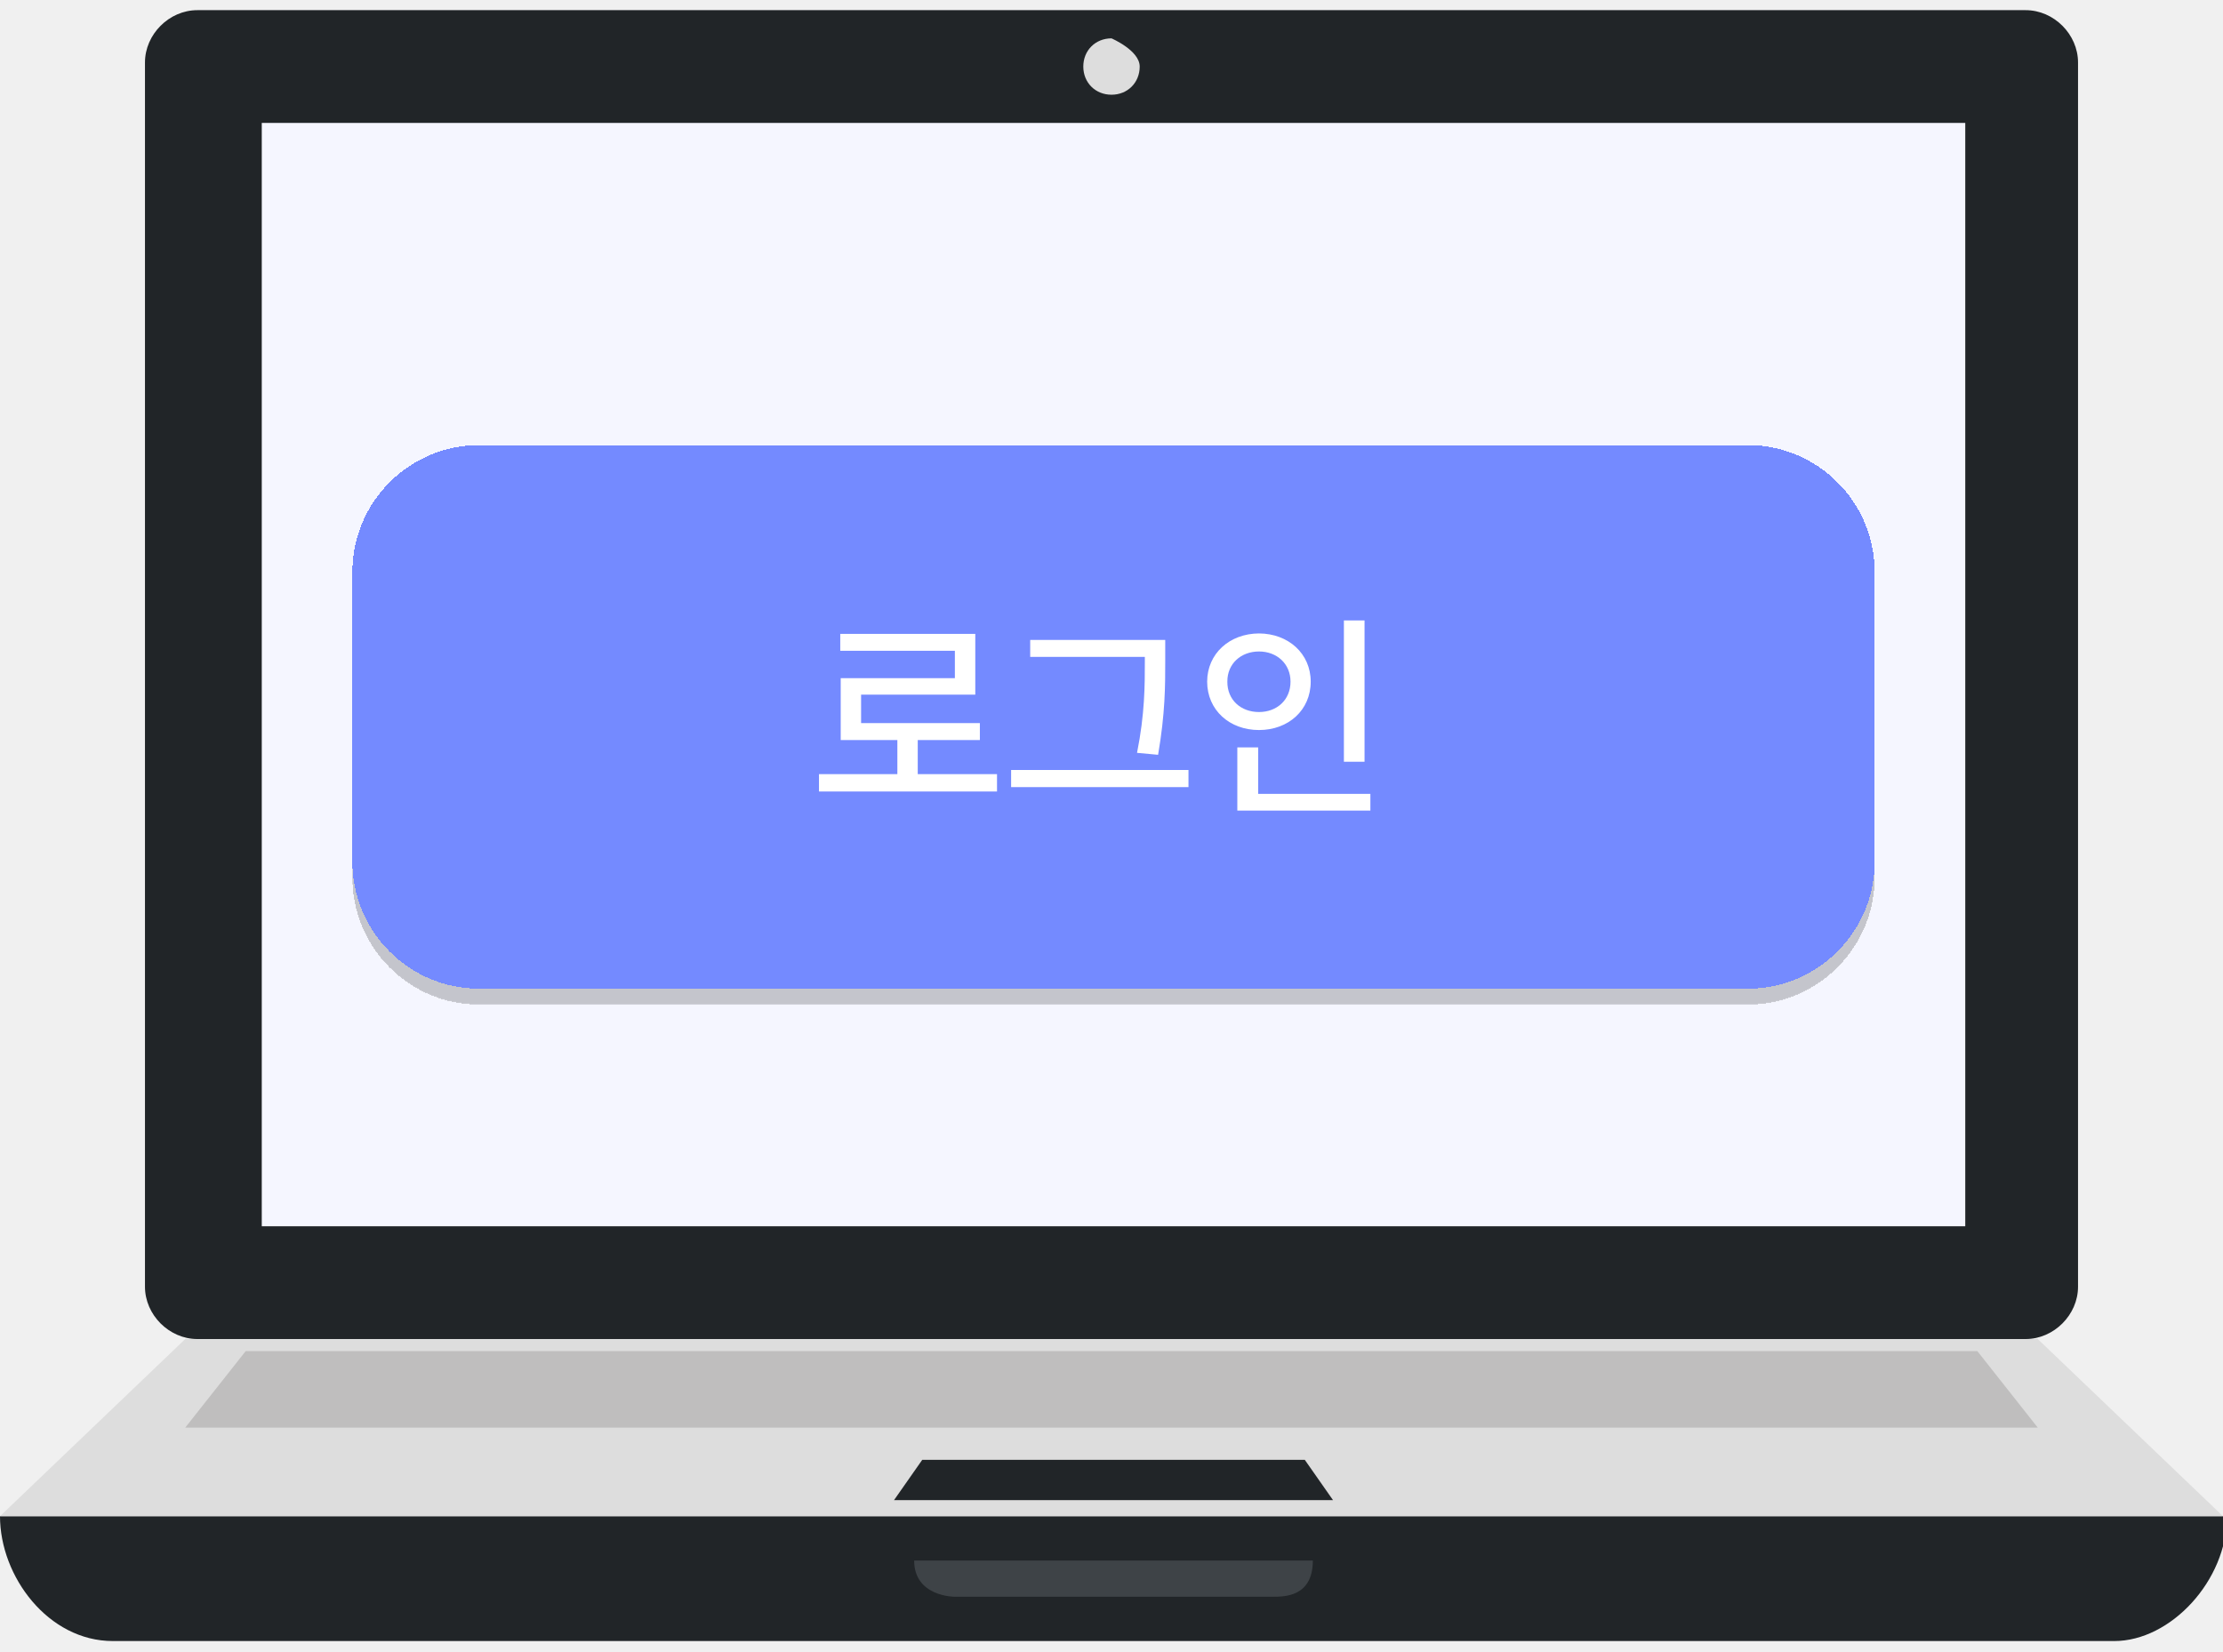
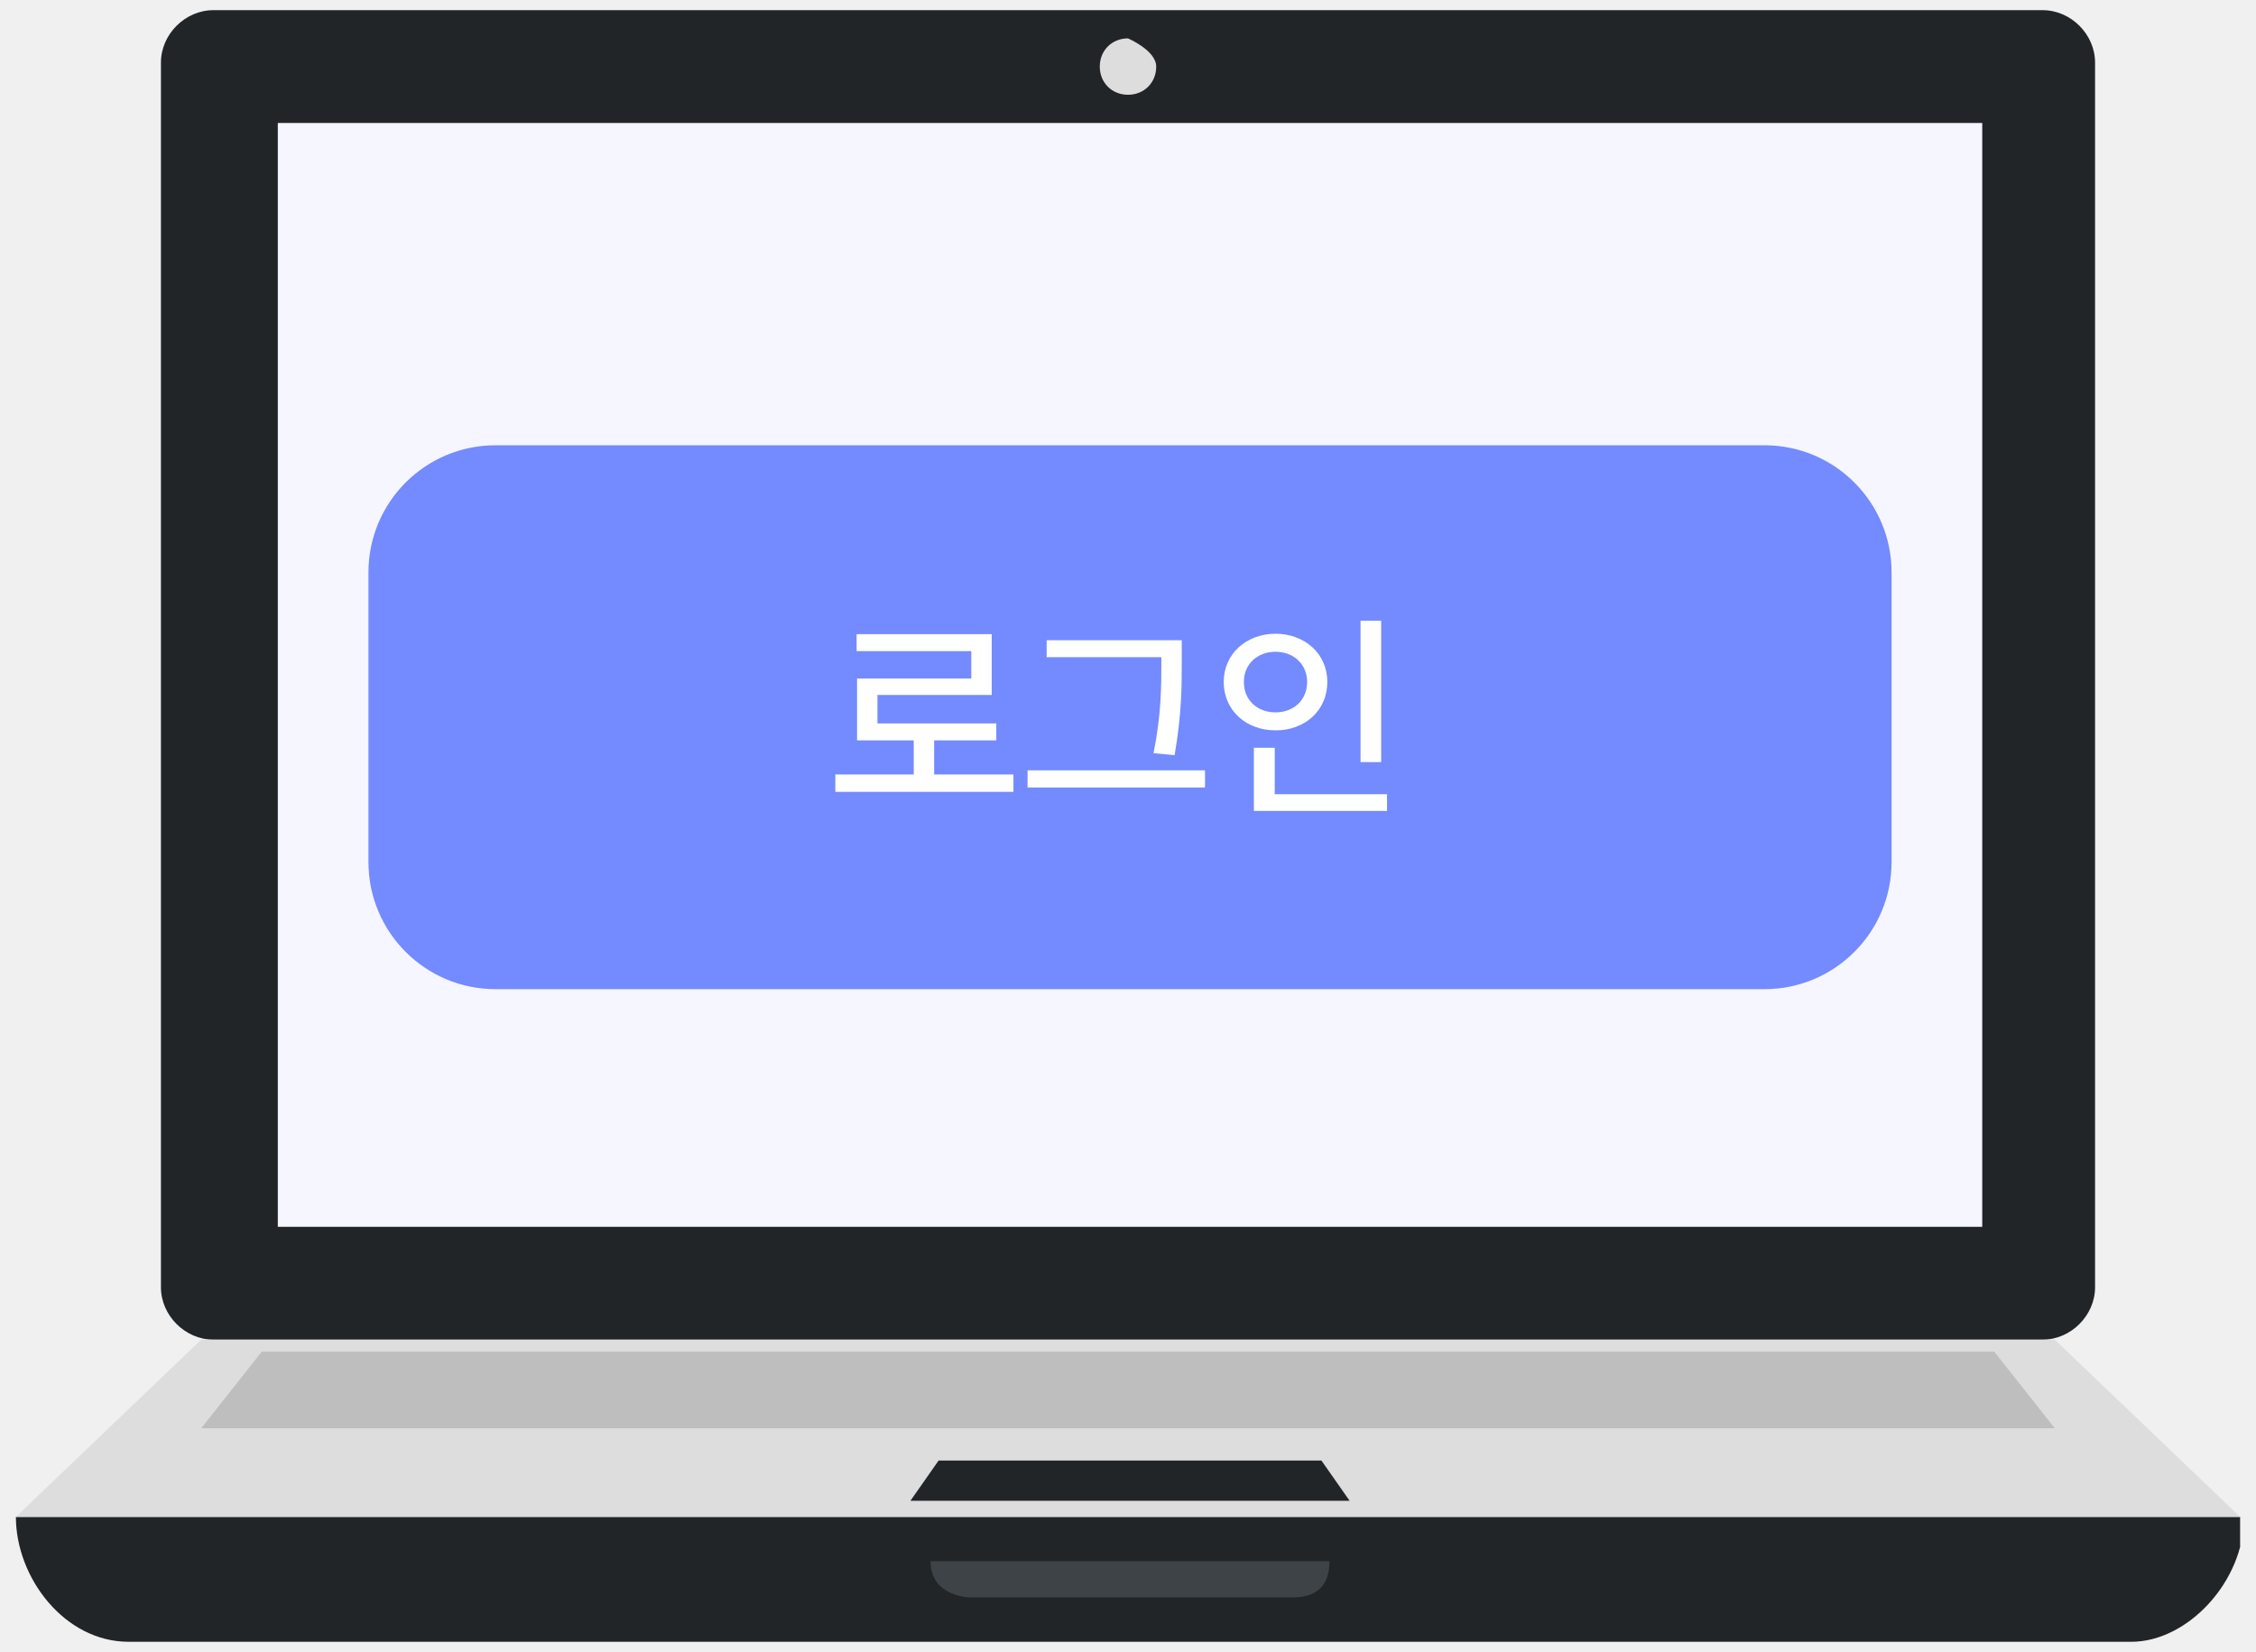
- <svg xmlns="http://www.w3.org/2000/svg" width="70" height="52" viewBox="0 0 70 52" fill="none">
+ <svg xmlns="http://www.w3.org/2000/svg" width="71" height="52" viewBox="0 0 71 52" fill="none">
  <g clip-path="url(#clip0_1032_1813)">
-     <path d="M6.214 0.32H63.786C64.674 0.32 65.435 1.081 65.435 1.969V40.52C65.435 41.407 64.674 42.168 63.786 42.168H6.214C5.326 42.168 4.565 41.407 4.565 40.52V1.969C4.565 1.081 5.326 0.32 6.214 0.32Z" fill="#212528" />
-     <path d="M0 47.748C0 49.65 1.522 51.679 3.551 51.679H66.576C68.352 51.679 70.127 49.777 70.127 47.748H0Z" fill="#212528" />
-     <path d="M64.167 42.168H5.833L0 47.748H70L64.167 42.168Z" fill="#DDDDDD" />
-     <path d="M62.265 42.549H7.736L5.833 44.958H64.167L62.265 42.549Z" fill="#BFBEBE" />
-     <path d="M41.087 45.973H29.04L28.152 47.241H41.975L41.087 45.973Z" fill="#212528" />
-     <path d="M61.884 3.871H8.243V38.617H61.884V3.871Z" fill="#F5F6FF" />
-     <path d="M35 1.208C35 1.208 35.888 1.588 35.888 2.096C35.888 2.603 35.507 2.983 35 2.983C34.493 2.983 34.112 2.603 34.112 2.096C34.112 1.588 34.493 1.208 35 1.208Z" fill="#DDDDDD" />
-     <path d="M40.072 50.284H30.054C30.054 50.284 28.786 50.284 28.786 49.143H41.34C41.34 50.284 40.453 50.284 40.072 50.284Z" fill="#3E4347" />
-     <g filter="url(#filter0_d_1032_1813)">
-       <rect x="11.096" y="14.016" width="47.935" height="17.12" rx="4" fill="#748AFF" shape-rendering="crispEdges" />
-       <path d="M31.395 24.378H28.899V23.305H30.855V22.771H27.115V21.876H30.711V19.962H26.459V20.495H30.068V21.356H26.473V23.305H28.257V24.378H25.789V24.925H31.395V24.378ZM36.692 20.153H32.44V20.686H36.05V20.81C36.05 21.582 36.05 22.481 35.804 23.708L36.467 23.77C36.692 22.46 36.692 21.602 36.692 20.81V20.153ZM31.839 24.788H37.424V24.248H31.839V24.788ZM42.968 19.538H42.318V23.988H42.968V19.538ZM38.012 21.466C38.015 22.365 38.719 22.99 39.645 22.99C40.568 22.99 41.273 22.365 41.273 21.466C41.273 20.581 40.568 19.952 39.645 19.948C38.719 19.952 38.015 20.581 38.012 21.466ZM38.648 21.466C38.644 20.902 39.075 20.516 39.645 20.516C40.206 20.516 40.637 20.902 40.637 21.466C40.637 22.044 40.206 22.423 39.645 22.423C39.075 22.423 38.644 22.044 38.648 21.466ZM38.962 25.526H43.152V25H39.618V23.537H38.962V25.526Z" fill="white" />
-     </g>
+     <path d="M6.714 0.32H64.286C65.174 0.32 65.935 1.081 65.935 1.969V40.52C65.935 41.407 65.174 42.168 64.286 42.168H6.714C5.826 42.168 5.065 41.407 5.065 40.52V1.969C5.065 1.081 5.826 0.32 6.714 0.32Z" fill="#212528" />
+     <path d="M0.5 47.748C0.5 49.65 2.022 51.679 4.051 51.679H67.076C68.852 51.679 70.627 49.777 70.627 47.748H0.5Z" fill="#212528" />
+     <path d="M64.667 42.168H6.333L0.5 47.748H70.5L64.667 42.168Z" fill="#DDDDDD" />
+     <path d="M62.765 42.549H8.236L6.333 44.958H64.667L62.765 42.549Z" fill="#BFBEBE" />
+     <path d="M41.587 45.973H29.54L28.652 47.241H42.475L41.587 45.973Z" fill="#212528" />
+     <path d="M62.384 3.871H8.743V38.617H62.384V3.871Z" fill="#F5F6FF" />
+     <path d="M35.5 1.208C35.5 1.208 36.388 1.588 36.388 2.096C36.388 2.603 36.007 2.983 35.5 2.983C34.993 2.983 34.612 2.603 34.612 2.096C34.612 1.588 34.993 1.208 35.5 1.208Z" fill="#DDDDDD" />
+     <path d="M40.572 50.284H30.554C30.554 50.284 29.286 50.284 29.286 49.143H41.84C41.84 50.284 40.953 50.284 40.572 50.284Z" fill="#3E4347" />
+     <rect x="11.596" y="14.016" width="47.935" height="17.12" rx="4" fill="#748AFF" />
+     <path d="M31.895 24.378H29.399V23.305H31.355V22.771H27.615V21.876H31.211V19.962H26.959V20.495H30.568V21.356H26.973V23.305H28.757V24.378H26.289V24.925H31.895V24.378ZM37.192 20.153H32.94V20.686H36.55V20.81C36.55 21.582 36.55 22.481 36.304 23.708L36.967 23.77C37.192 22.46 37.192 21.602 37.192 20.81V20.153ZM32.339 24.788H37.924V24.248H32.339V24.788ZM43.468 19.538H42.818V23.988H43.468V19.538ZM38.512 21.466C38.515 22.365 39.219 22.99 40.145 22.99C41.068 22.99 41.773 22.365 41.773 21.466C41.773 20.581 41.068 19.952 40.145 19.948C39.219 19.952 38.515 20.581 38.512 21.466ZM39.148 21.466C39.144 20.902 39.575 20.516 40.145 20.516C40.706 20.516 41.137 20.902 41.137 21.466C41.137 22.044 40.706 22.423 40.145 22.423C39.575 22.423 39.144 22.044 39.148 21.466ZM39.462 25.526H43.652V25H40.118V23.537H39.462V25.526Z" fill="white" />
  </g>
  <defs>
-     <filter id="filter0_d_1032_1813" x="11.096" y="14.016" width="47.935" height="17.619" filterUnits="userSpaceOnUse" color-interpolation-filters="sRGB">
-       <feFlood flood-opacity="0" result="BackgroundImageFix" />
-       <feColorMatrix in="SourceAlpha" type="matrix" values="0 0 0 0 0 0 0 0 0 0 0 0 0 0 0 0 0 0 127 0" result="hardAlpha" />
-       <feOffset dy="0.5" />
-       <feComposite in2="hardAlpha" operator="out" />
-       <feColorMatrix type="matrix" values="0 0 0 0 0 0 0 0 0 0 0 0 0 0 0 0 0 0 0.2 0" />
-       <feBlend mode="normal" in2="BackgroundImageFix" result="effect1_dropShadow_1032_1813" />
-       <feBlend mode="normal" in="SourceGraphic" in2="effect1_dropShadow_1032_1813" result="shape" />
-     </filter>
    <clipPath id="clip0_1032_1813">
-       <rect width="70" height="51.359" fill="white" transform="translate(0 0.320312)" />
+       <rect width="70" height="51.359" fill="white" transform="translate(0.5 0.320312)" />
    </clipPath>
  </defs>
</svg>
